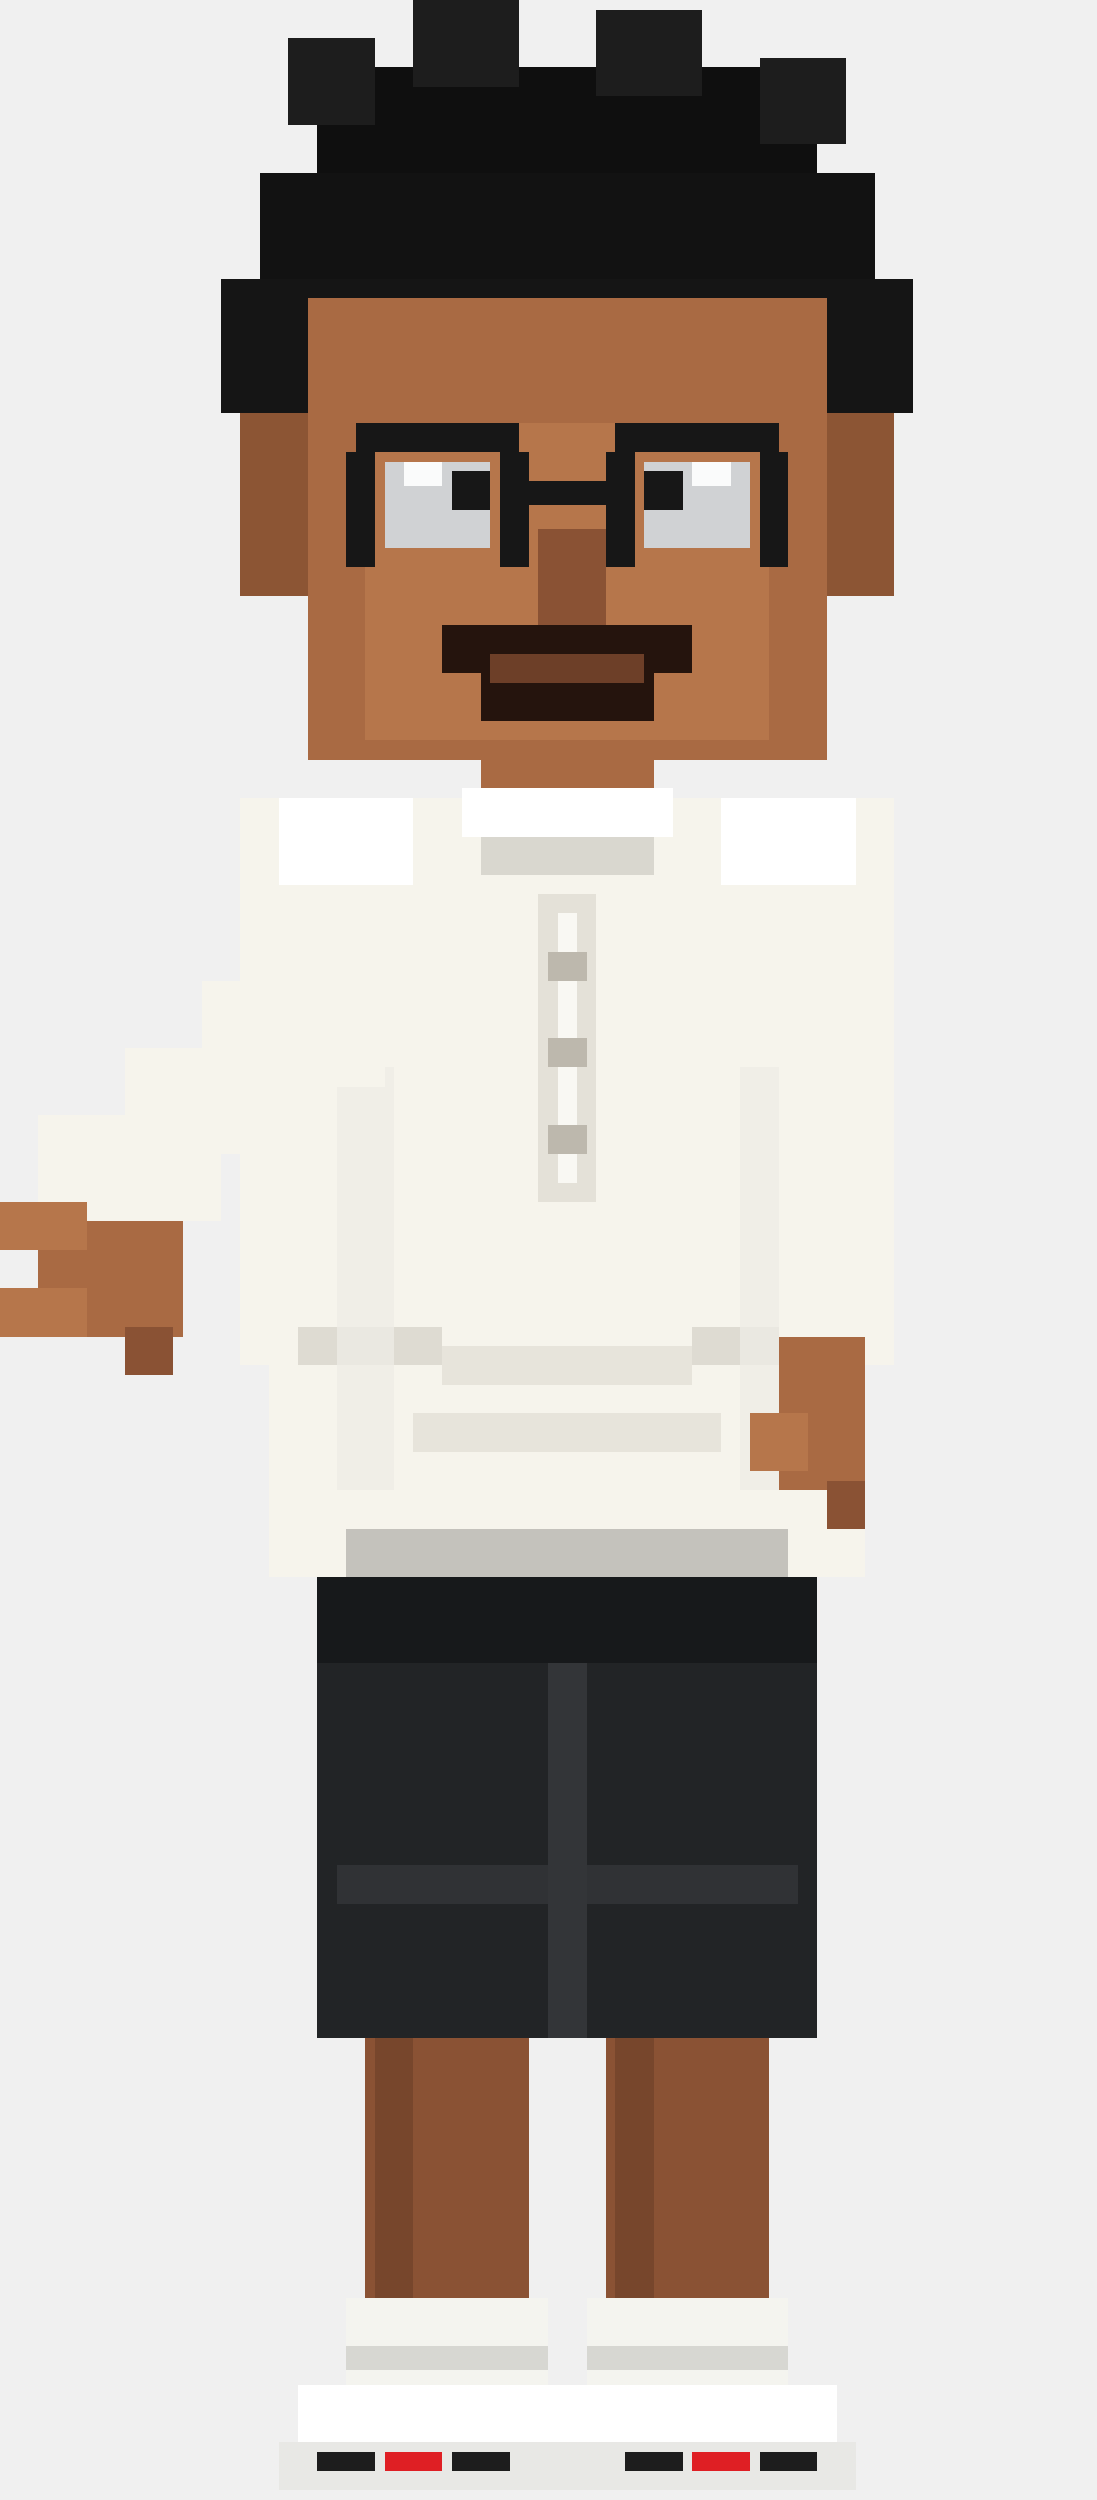
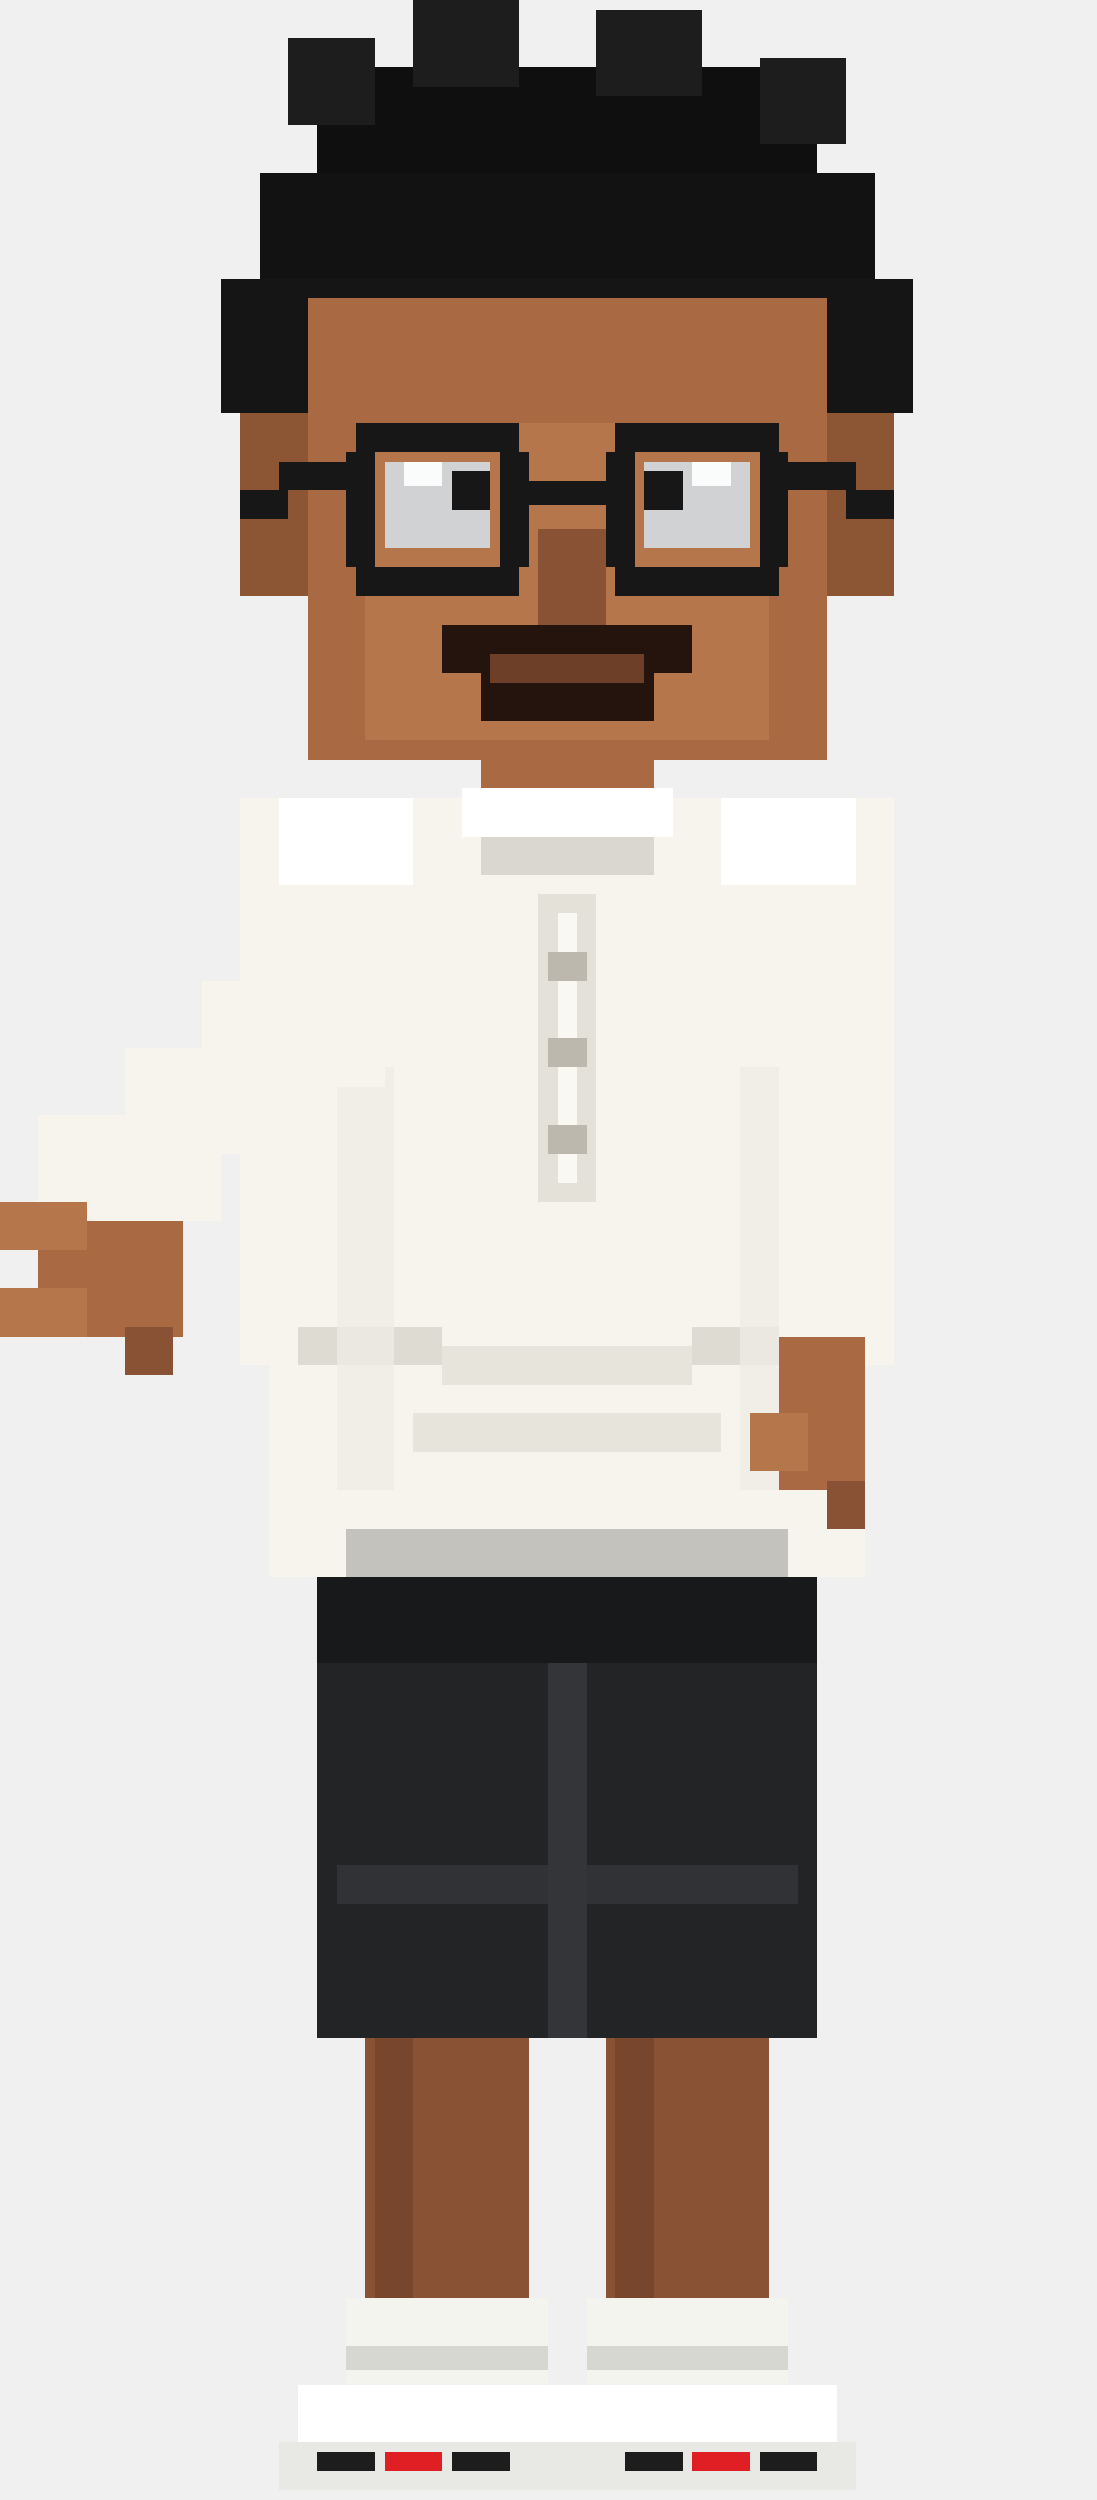
<svg xmlns="http://www.w3.org/2000/svg" width="228" height="520" viewBox="-8 0 228 520" shape-rendering="crispEdges">
  <rect x="-8" width="228" height="520" fill="none" />
  <rect x="58" y="14" width="104" height="22" fill="#0f0f0f" />
  <rect x="46" y="36" width="128" height="26" fill="#121212" />
  <rect x="38" y="58" width="144" height="28" fill="#151515" />
  <rect x="48" y="86" width="124" height="20" fill="#151515" />
  <rect x="52" y="8" width="18" height="18" fill="#1d1d1d" />
  <rect x="78" y="0" width="22" height="18" fill="#1d1d1d" />
  <rect x="116" y="2" width="22" height="18" fill="#1d1d1d" />
  <rect x="150" y="12" width="18" height="18" fill="#1d1d1d" />
  <rect x="42" y="86" width="20" height="38" fill="#8c5534" />
  <rect x="158" y="86" width="20" height="38" fill="#8c5534" />
  <rect x="56" y="62" width="108" height="96" fill="#a96a43" />
  <rect x="68" y="88" width="84" height="66" fill="#b6764b" />
  <rect x="66" y="88" width="34" height="6" fill="#171717" />
  <rect x="120" y="88" width="34" height="6" fill="#171717" />
  <rect x="64" y="94" width="6" height="24" fill="#171717" />
  <rect x="96" y="94" width="6" height="24" fill="#171717" />
  <rect x="118" y="94" width="6" height="24" fill="#171717" />
  <rect x="150" y="94" width="6" height="24" fill="#171717" />
+   <rect x="66" y="118" width="34" height="6" fill="#171717" />
+   <rect x="120" y="118" width="34" height="6" fill="#171717" />
+   <rect x="50" y="96" width="16" height="6" fill="#171717" />
+   <rect x="42" y="102" width="10" height="6" fill="#171717" />
+   <rect x="154" y="96" width="16" height="6" fill="#171717" />
+   <rect x="168" y="102" width="10" height="6" fill="#171717" />
  <rect x="102" y="100" width="16" height="5" fill="#171717" />
  <rect x="72" y="96" width="22" height="18" fill="#d8efff" opacity="0.76" />
  <rect x="126" y="96" width="22" height="18" fill="#d8efff" opacity="0.76" />
  <rect x="86" y="98" width="8" height="8" fill="#171717" />
  <rect x="126" y="98" width="8" height="8" fill="#171717" />
  <rect x="76" y="96" width="8" height="5" fill="#ffffff" opacity="0.9" />
  <rect x="136" y="96" width="8" height="5" fill="#ffffff" opacity="0.9" />
  <rect x="104" y="110" width="14" height="20" fill="#8a5234" />
  <rect x="84" y="130" width="52" height="10" fill="#25140d" />
  <rect x="92" y="140" width="36" height="10" fill="#25140d" />
  <rect x="94" y="136" width="32" height="6" fill="#6d3f28" />
  <rect x="96" y="156" width="28" height="18" fill="#a96a43" />
  <rect x="92" y="158" width="36" height="30" fill="#a96a43" />
  <rect x="48" y="176" width="124" height="152" fill="#f6f4ec" />
  <rect x="42" y="166" width="42" height="118" fill="#f6f4ec" />
  <rect x="136" y="166" width="42" height="118" fill="#f6f4ec" />
  <rect x="50" y="166" width="28" height="18" fill="#ffffff" />
  <rect x="142" y="166" width="28" height="18" fill="#ffffff" />
  <rect x="82" y="166" width="56" height="22" fill="#f6f4ec" />
  <rect x="88" y="164" width="44" height="10" fill="#ffffff" />
  <rect x="92" y="174" width="36" height="8" fill="#d9d7cf" />
  <rect x="98" y="182" width="24" height="10" fill="#f6f4ec" />
  <rect x="104" y="186" width="12" height="64" fill="#e4e1d8" />
  <rect x="108" y="190" width="4" height="56" fill="#f9f8f3" />
  <rect x="106" y="198" width="8" height="6" fill="#bdb8ad" />
  <rect x="106" y="216" width="8" height="6" fill="#bdb8ad" />
  <rect x="106" y="234" width="8" height="6" fill="#bdb8ad" />
  <rect x="54" y="276" width="30" height="8" fill="#dedbd2" />
  <rect x="136" y="276" width="32" height="8" fill="#dedbd2" />
  <rect x="62" y="222" width="12" height="88" fill="#eeece5" opacity="0.75" />
  <rect x="146" y="222" width="12" height="88" fill="#eeece5" opacity="0.75" />
  <rect x="64" y="318" width="92" height="18" fill="#111111" opacity="0.22" />
  <rect x="84" y="280" width="52" height="8" fill="#e7e4db" />
  <rect x="78" y="294" width="64" height="8" fill="#e7e4db" />
  <rect x="34" y="204" width="38" height="22" fill="#f6f4ec" />
  <rect x="18" y="218" width="42" height="22" fill="#f6f4ec" />
  <rect x="0" y="232" width="38" height="22" fill="#f6f4ec" />
  <rect x="0" y="254" width="30" height="24" fill="#a96a43" />
  <rect x="-8" y="250" width="18" height="10" fill="#b6764b" />
  <rect x="-8" y="268" width="18" height="10" fill="#b6764b" />
  <rect x="18" y="276" width="10" height="10" fill="#8a5234" />
  <rect x="154" y="218" width="18" height="66" fill="#f6f4ec" />
  <rect x="154" y="278" width="18" height="32" fill="#a96a43" />
  <rect x="148" y="294" width="12" height="12" fill="#b6764b" />
  <rect x="164" y="308" width="8" height="10" fill="#8a5234" />
  <rect x="58" y="328" width="104" height="96" fill="#222426" />
  <rect x="58" y="328" width="104" height="18" fill="#17191b" />
  <rect x="106" y="346" width="8" height="78" fill="#333538" />
  <rect x="62" y="388" width="44" height="8" fill="#303235" />
  <rect x="114" y="388" width="44" height="8" fill="#303235" />
  <rect x="68" y="424" width="34" height="54" fill="#8a5234" />
  <rect x="118" y="424" width="34" height="54" fill="#8a5234" />
  <rect x="70" y="424" width="8" height="54" fill="#77462c" />
  <rect x="120" y="424" width="8" height="54" fill="#77462c" />
  <rect x="64" y="478" width="42" height="22" fill="#f4f4ef" />
  <rect x="114" y="478" width="42" height="22" fill="#f4f4ef" />
  <rect x="64" y="488" width="42" height="5" fill="#d7d7d2" />
  <rect x="114" y="488" width="42" height="5" fill="#d7d7d2" />
  <rect x="54" y="496" width="58" height="18" fill="#ffffff" />
  <rect x="108" y="496" width="58" height="18" fill="#ffffff" />
  <rect x="50" y="508" width="62" height="10" fill="#e8e8e5" />
  <rect x="108" y="508" width="62" height="10" fill="#e8e8e5" />
  <rect x="58" y="510" width="12" height="4" fill="#1d1d1d" />
  <rect x="72" y="510" width="12" height="4" fill="#df1f24" />
  <rect x="86" y="510" width="12" height="4" fill="#1d1d1d" />
  <rect x="122" y="510" width="12" height="4" fill="#1d1d1d" />
  <rect x="136" y="510" width="12" height="4" fill="#df1f24" />
  <rect x="150" y="510" width="12" height="4" fill="#1d1d1d" />
</svg>
